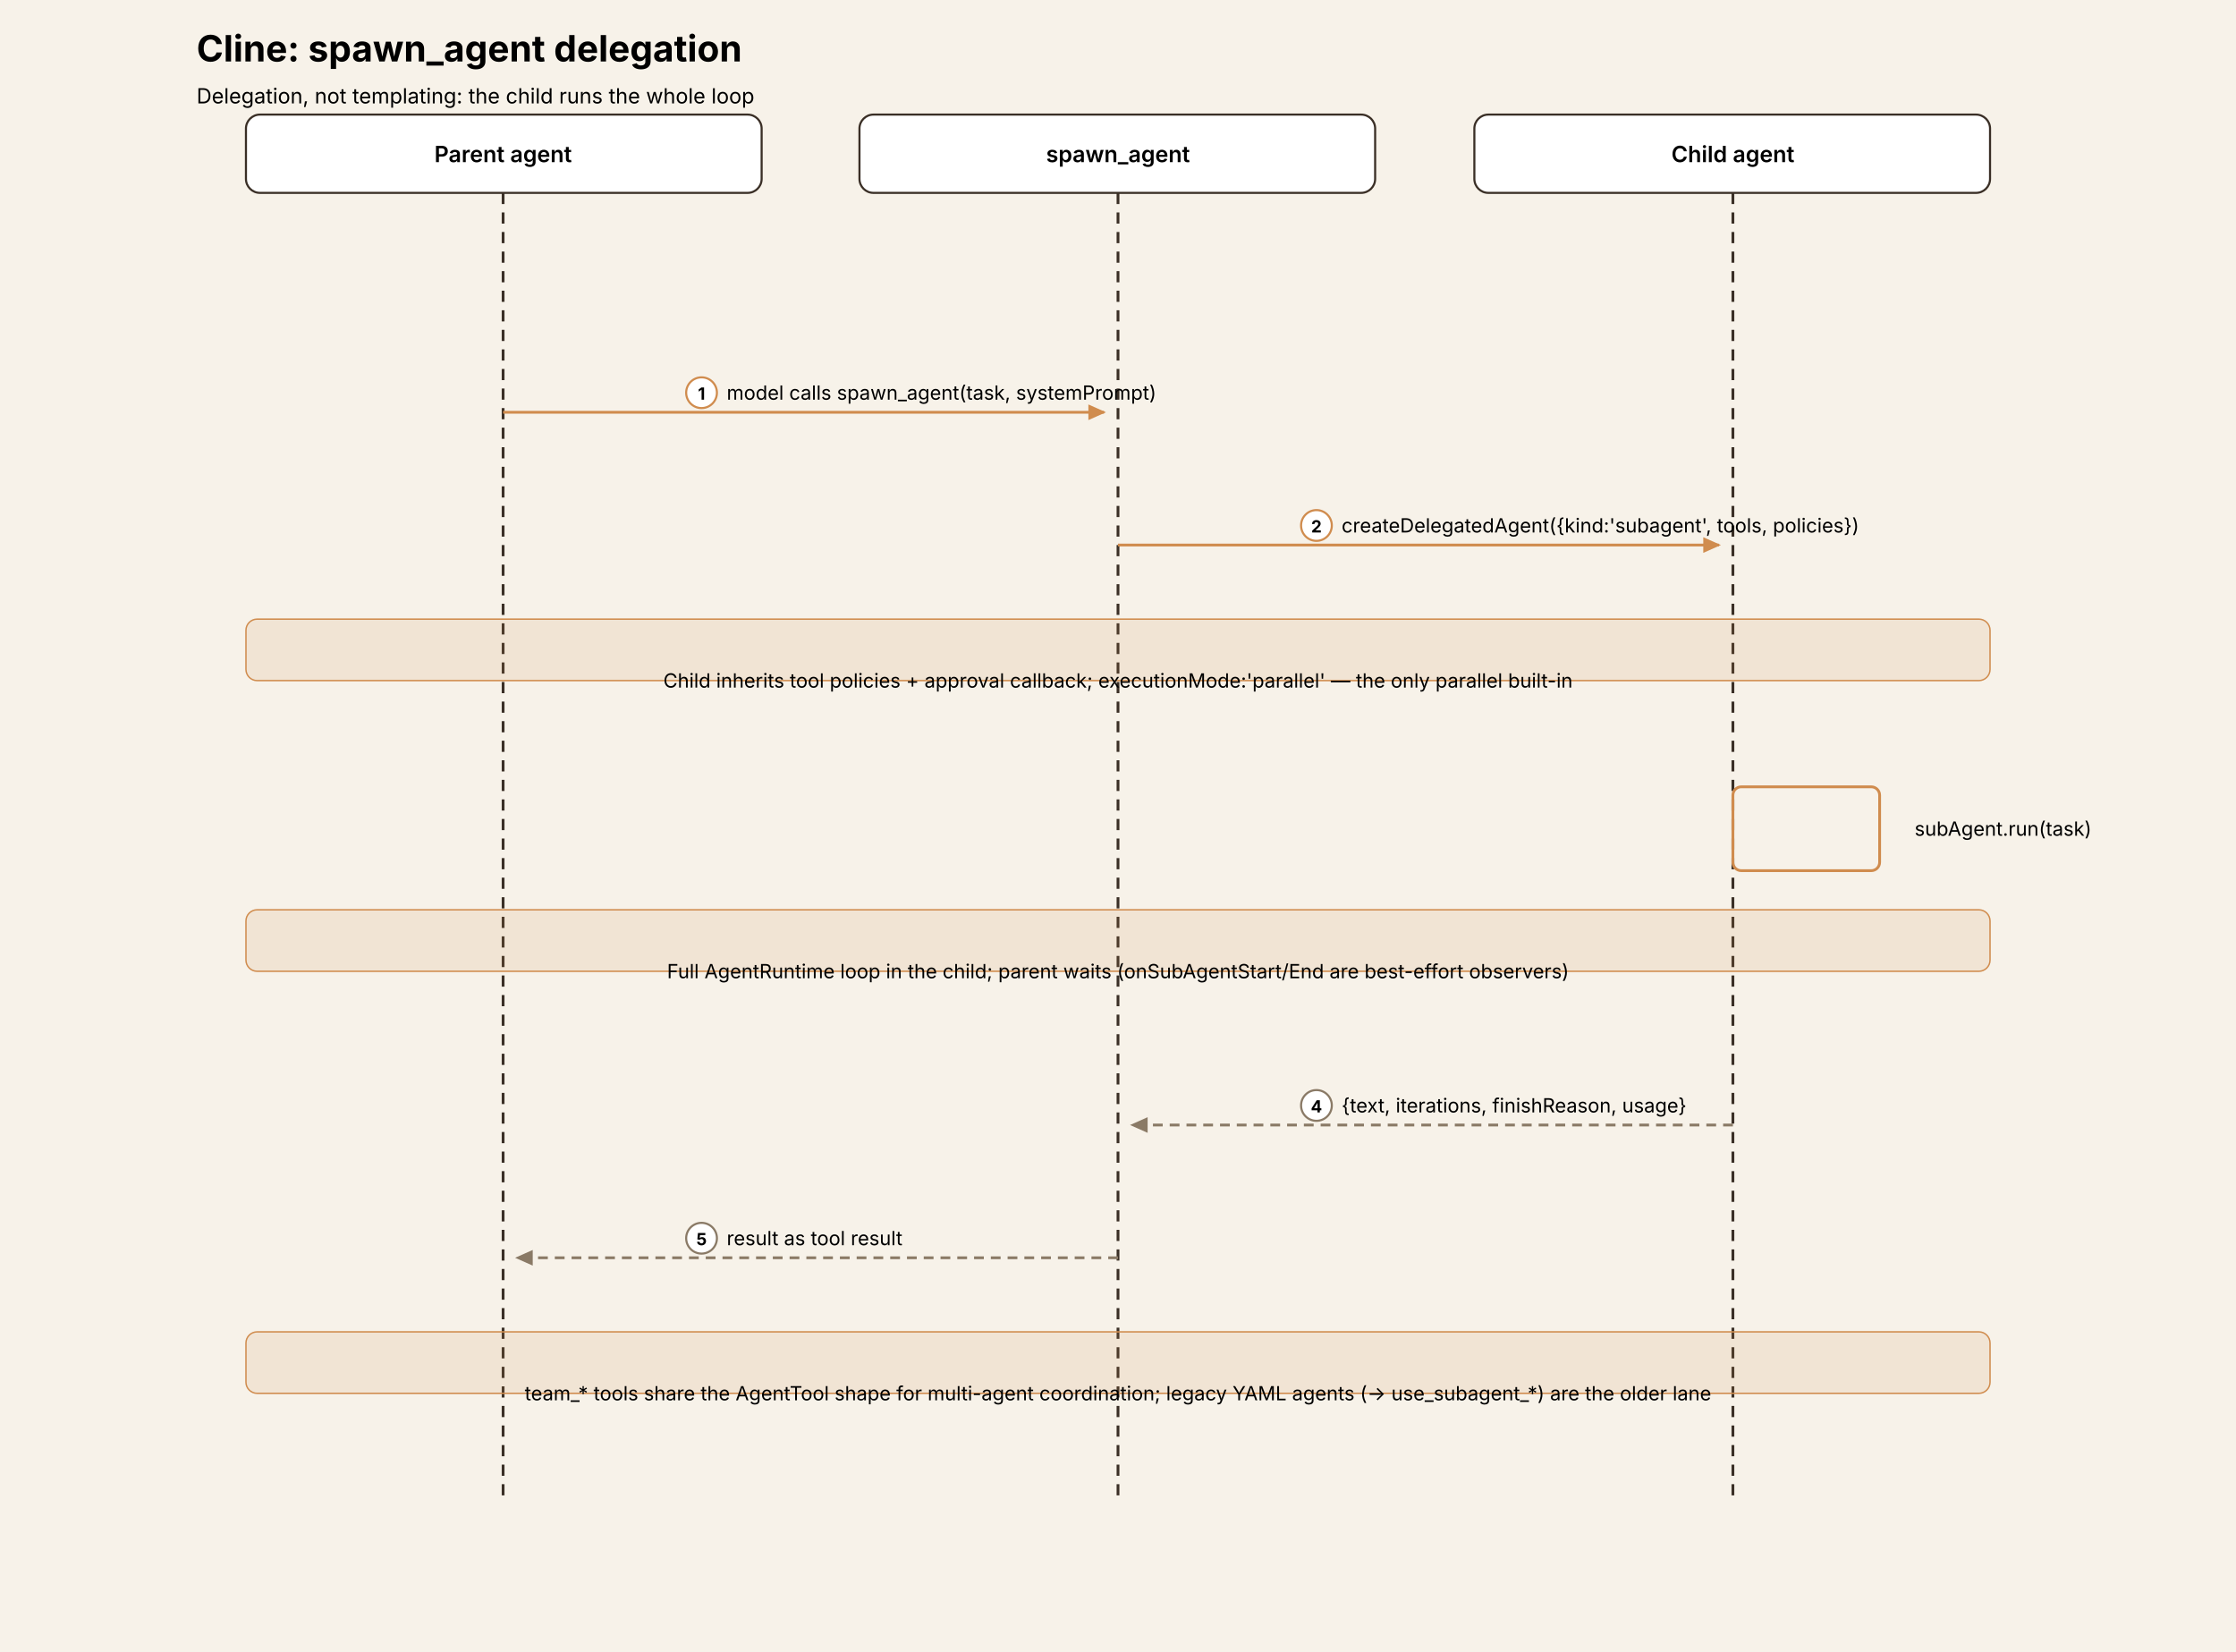
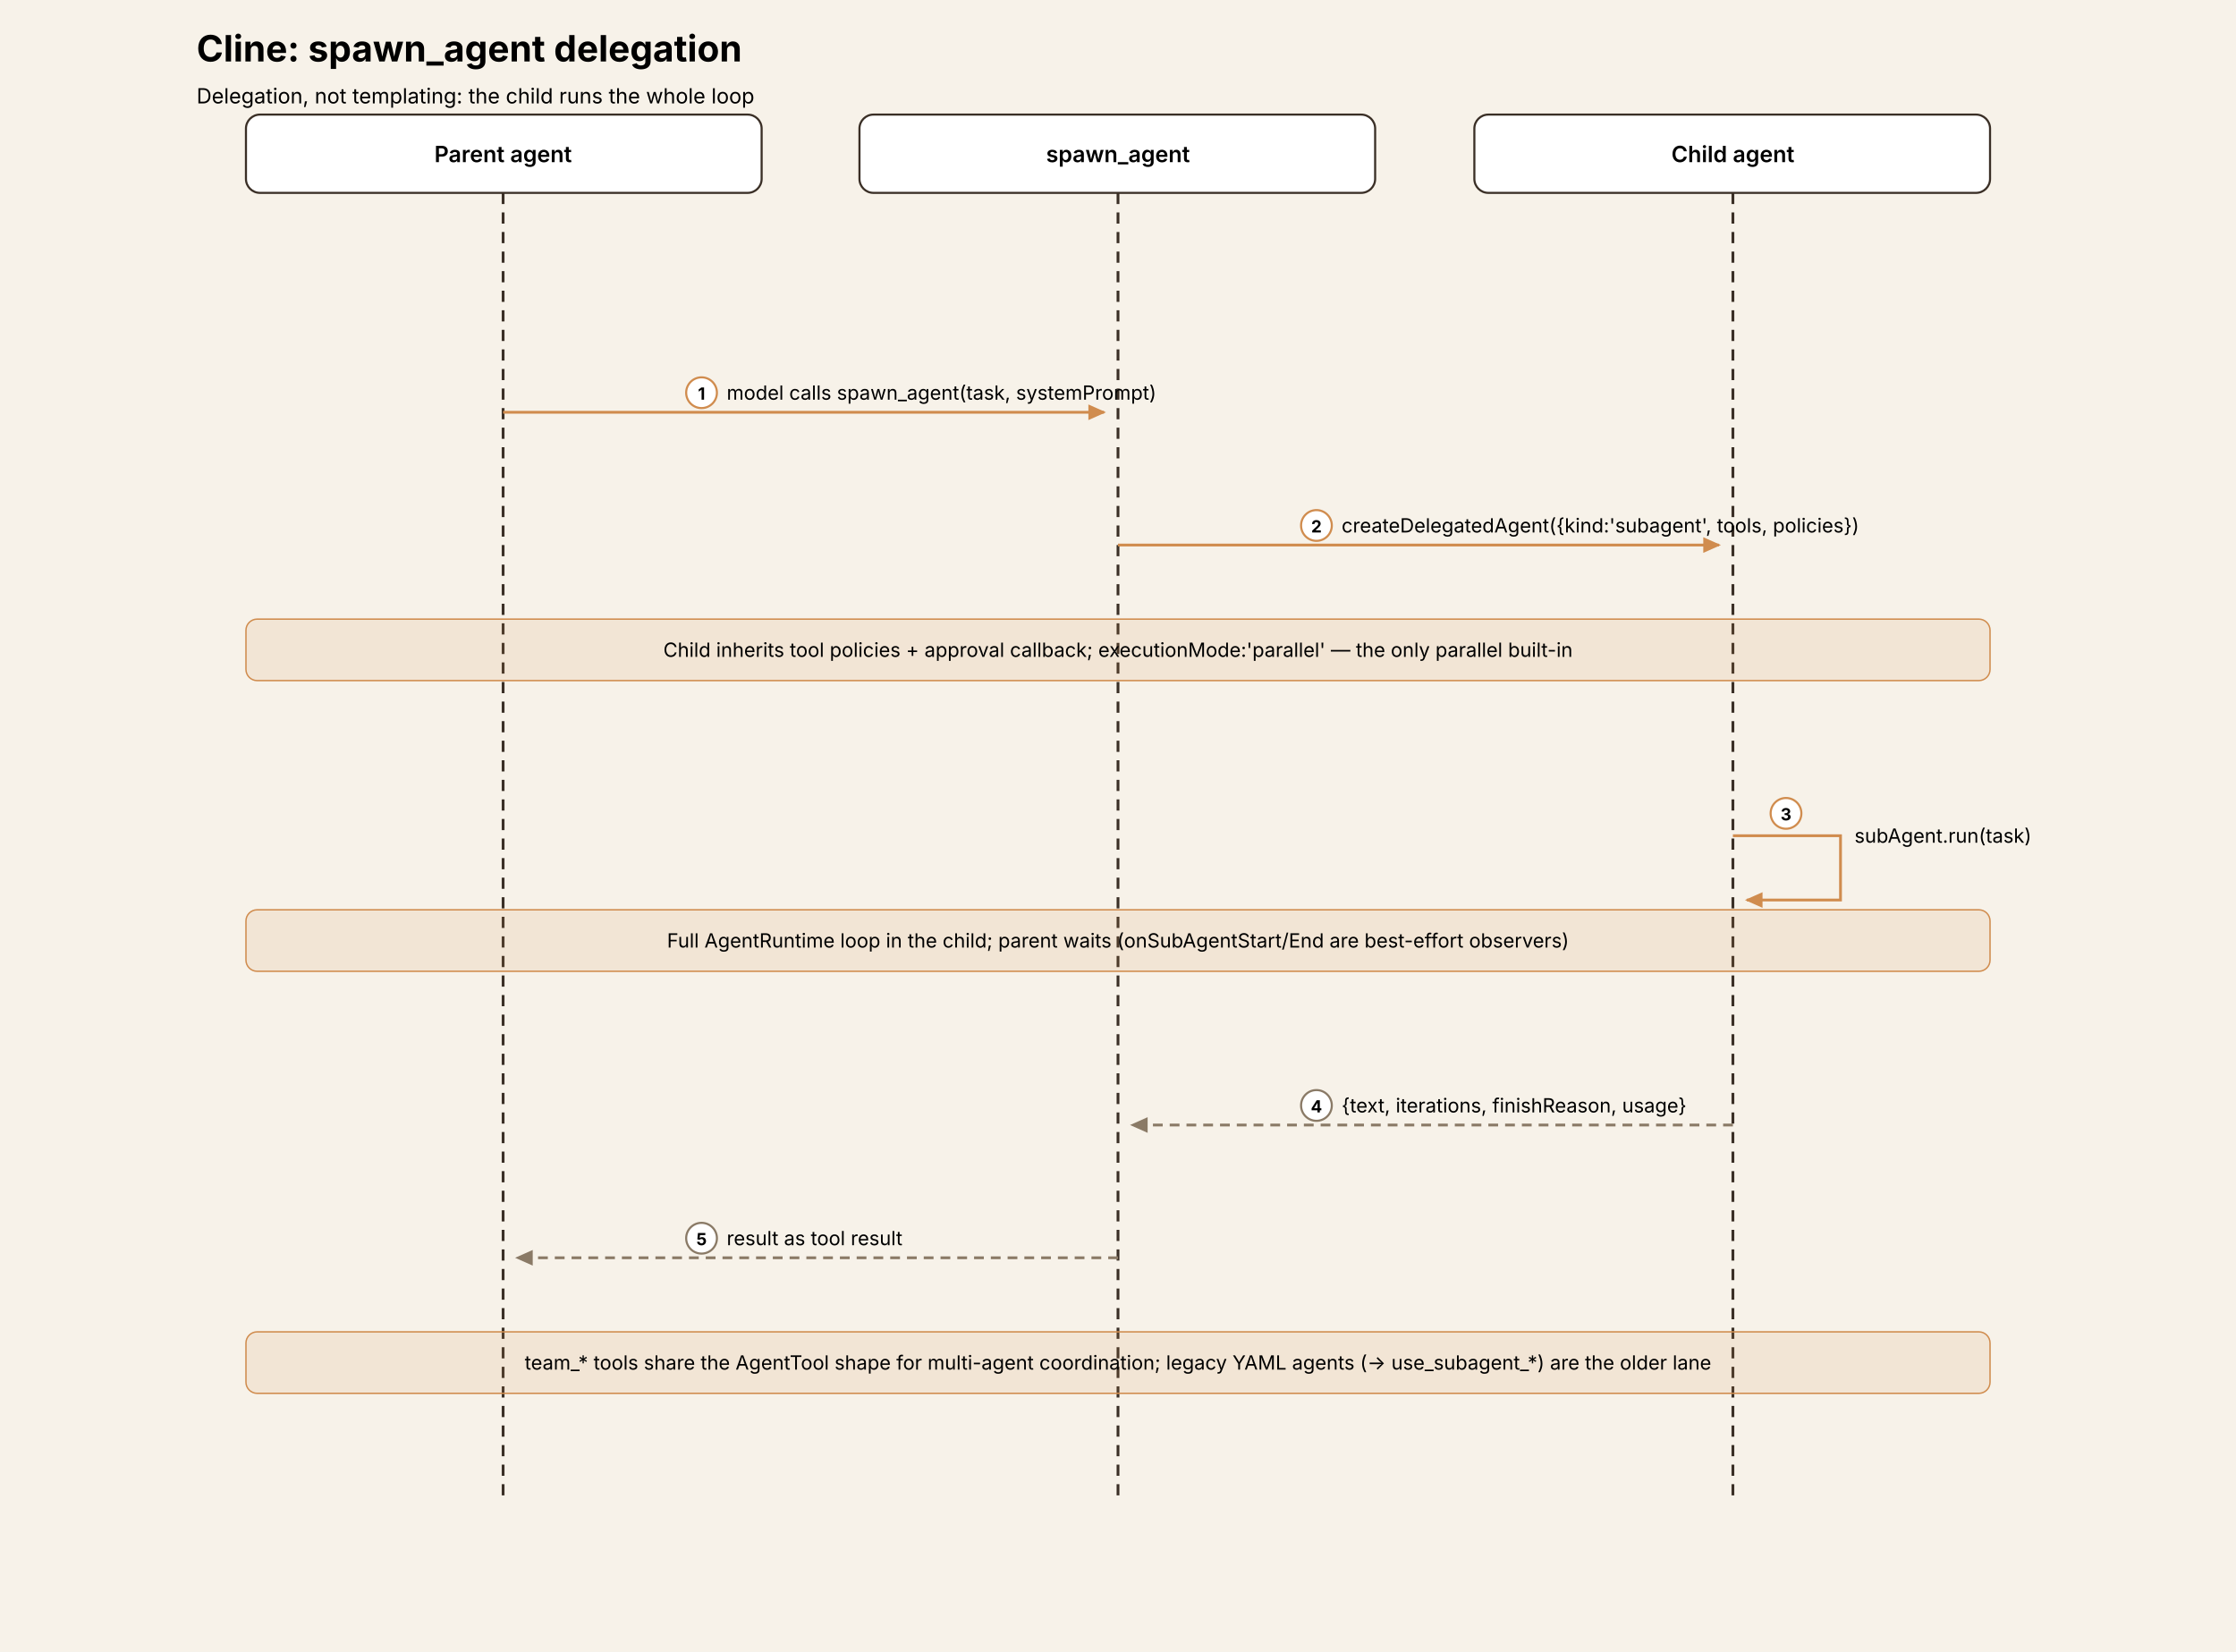
<svg xmlns="http://www.w3.org/2000/svg" viewBox="0 0 1600 1182" width="1600" font-family="system-ui, -apple-system, sans-serif">
  <defs>
    <marker id="arrc" viewBox="0 0 10 10" refX="8" refY="5" markerWidth="7" markerHeight="7" orient="auto-start-reverse">
      <path d="M 0 1 L 9 5 L 0 9 z" fill="#d08c4e" />
    </marker>
    <marker id="arrr" viewBox="0 0 10 10" refX="8" refY="5" markerWidth="7" markerHeight="7" orient="auto-start-reverse">
      <path d="M 0 1 L 9 5 L 0 9 z" fill="#8a7a66" />
    </marker>
  </defs>
  <rect x="0" y="0" width="1600" height="1182" fill="#f7f2e9" />
  <text x="140.659" y="44" font-size="26" font-weight="700" fill="#000000">Cline: spawn_agent delegation</text>
  <text x="140.659" y="74" font-size="15" fill="#000000">Delegation, not templating: the child runs the whole loop</text>
  <line x1="360" y1="110" x2="360" y2="1076" stroke="#3a2f26" stroke-width="2" stroke-dasharray="8 6" />
  <rect x="176" y="82" width="369" height="56" rx="10" fill="#ffffff" stroke="#3a2f26" stroke-width="1.5" />
  <text x="360" y="116" text-anchor="middle" font-size="16" font-weight="600" fill="#000000">Parent agent</text>
  <line x1="800" y1="110" x2="800" y2="1076" stroke="#3a2f26" stroke-width="2" stroke-dasharray="8 6" />
  <rect x="615" y="82" width="369" height="56" rx="10" fill="#ffffff" stroke="#3a2f26" stroke-width="1.5" />
  <text x="800" y="116" text-anchor="middle" font-size="16" font-weight="600" fill="#000000">spawn_agent</text>
  <line x1="1240" y1="110" x2="1240" y2="1076" stroke="#3a2f26" stroke-width="2" stroke-dasharray="8 6" />
  <rect x="1055" y="82" width="369" height="56" rx="10" fill="#ffffff" stroke="#3a2f26" stroke-width="1.5" />
  <text x="1240" y="116" text-anchor="middle" font-size="16" font-weight="600" fill="#000000">Child agent</text>
  <line x1="360" y1="295" x2="790" y2="295" stroke="#d08c4e" stroke-width="2" marker-end="url(#arrc)" />
  <circle cx="502" cy="281" r="11" fill="#ffffff" stroke="#d08c4e" stroke-width="1.5" />
  <text x="502" y="286" text-anchor="middle" font-size="12" font-weight="700" fill="#000000">1</text>
  <text x="520" y="286" font-size="14" fill="#000000">model calls spawn_agent(task, systemPrompt)</text>
  <line x1="800" y1="390" x2="1230" y2="390" stroke="#d08c4e" stroke-width="2" marker-end="url(#arrc)" />
  <circle cx="942" cy="376" r="11" fill="#ffffff" stroke="#d08c4e" stroke-width="1.5" />
  <text x="942" y="381" text-anchor="middle" font-size="12" font-weight="700" fill="#000000">2</text>
  <text x="960" y="381" font-size="14" fill="#000000">createDelegatedAgent({kind:'subagent', tools, policies})</text>
-   <rect x="176" y="443" width="1248" height="44" rx="8" fill="#d08c4e22" stroke="#d08c4e" stroke-width="1" />
-   <text x="800" y="492" text-anchor="middle" font-size="14" fill="#000000">Child inherits tool policies + approval callback; executionMode:'parallel' — the only parallel built-in</text>
-   <rect x="1240" y="563" width="105" height="60" rx="6" fill="none" stroke="#d08c4e" stroke-width="2" />
-   <text x="1370" y="598" font-size="14" fill="#000000">subAgent.run(task)</text>
-   <rect x="176" y="651" width="1248" height="44" rx="8" fill="#d08c4e22" stroke="#d08c4e" stroke-width="1" />
-   <text x="800" y="700" text-anchor="middle" font-size="14" fill="#000000">Full AgentRuntime loop in the child; parent waits (onSubAgentStart/End are best-effort observers)</text>
+   <rect x="176" y="443" width="1248" height="44" rx="8" fill="#d08c4e" fill-opacity="0.13" stroke="#d08c4e" stroke-width="1" />
+   <text x="800" y="470" text-anchor="middle" font-size="14" fill="#000000">Child inherits tool policies + approval callback; executionMode:'parallel' — the only parallel built-in</text>
+   <path d="M 1240 598 h 77 v 46 H 1250" fill="none" stroke="#d08c4e" stroke-width="2" marker-end="url(#arrc)" />
+   <circle cx="1278" cy="582" r="11" fill="#ffffff" stroke="#d08c4e" stroke-width="1.5" />
+   <text x="1278" y="587" text-anchor="middle" font-size="12" font-weight="700" fill="#000000">3</text>
+   <text x="1327" y="603" font-size="14" fill="#000000">subAgent.run(task)</text>
+   <rect x="176" y="651" width="1248" height="44" rx="8" fill="#d08c4e" fill-opacity="0.13" stroke="#d08c4e" stroke-width="1" />
+   <text x="800" y="678" text-anchor="middle" font-size="14" fill="#000000">Full AgentRuntime loop in the child; parent waits (onSubAgentStart/End are best-effort observers)</text>
  <line x1="1240" y1="805" x2="810" y2="805" stroke="#8a7a66" stroke-width="2" stroke-dasharray="7 5" marker-end="url(#arrr)" />
  <circle cx="942" cy="791" r="11" fill="#ffffff" stroke="#8a7a66" stroke-width="1.5" />
  <text x="942" y="796" text-anchor="middle" font-size="12" font-weight="700" fill="#000000">4</text>
  <text x="960" y="796" font-size="14" fill="#000000">{text, iterations, finishReason, usage}</text>
  <line x1="800" y1="900" x2="370" y2="900" stroke="#8a7a66" stroke-width="2" stroke-dasharray="7 5" marker-end="url(#arrr)" />
  <circle cx="502" cy="886" r="11" fill="#ffffff" stroke="#8a7a66" stroke-width="1.5" />
  <text x="502" y="891" text-anchor="middle" font-size="12" font-weight="700" fill="#000000">5</text>
  <text x="520" y="891" font-size="14" fill="#000000">result as tool result</text>
-   <rect x="176" y="953" width="1248" height="44" rx="8" fill="#d08c4e22" stroke="#d08c4e" stroke-width="1" />
-   <text x="800" y="1002" text-anchor="middle" font-size="14" fill="#000000">team_* tools share the AgentTool shape for multi-agent coordination; legacy YAML agents (-&gt; use_subagent_*) are the older lane</text>
+   <rect x="176" y="953" width="1248" height="44" rx="8" fill="#d08c4e" fill-opacity="0.13" stroke="#d08c4e" stroke-width="1" />
+   <text x="800" y="980" text-anchor="middle" font-size="14" fill="#000000">team_* tools share the AgentTool shape for multi-agent coordination; legacy YAML agents (-&gt; use_subagent_*) are the older lane</text>
</svg>
